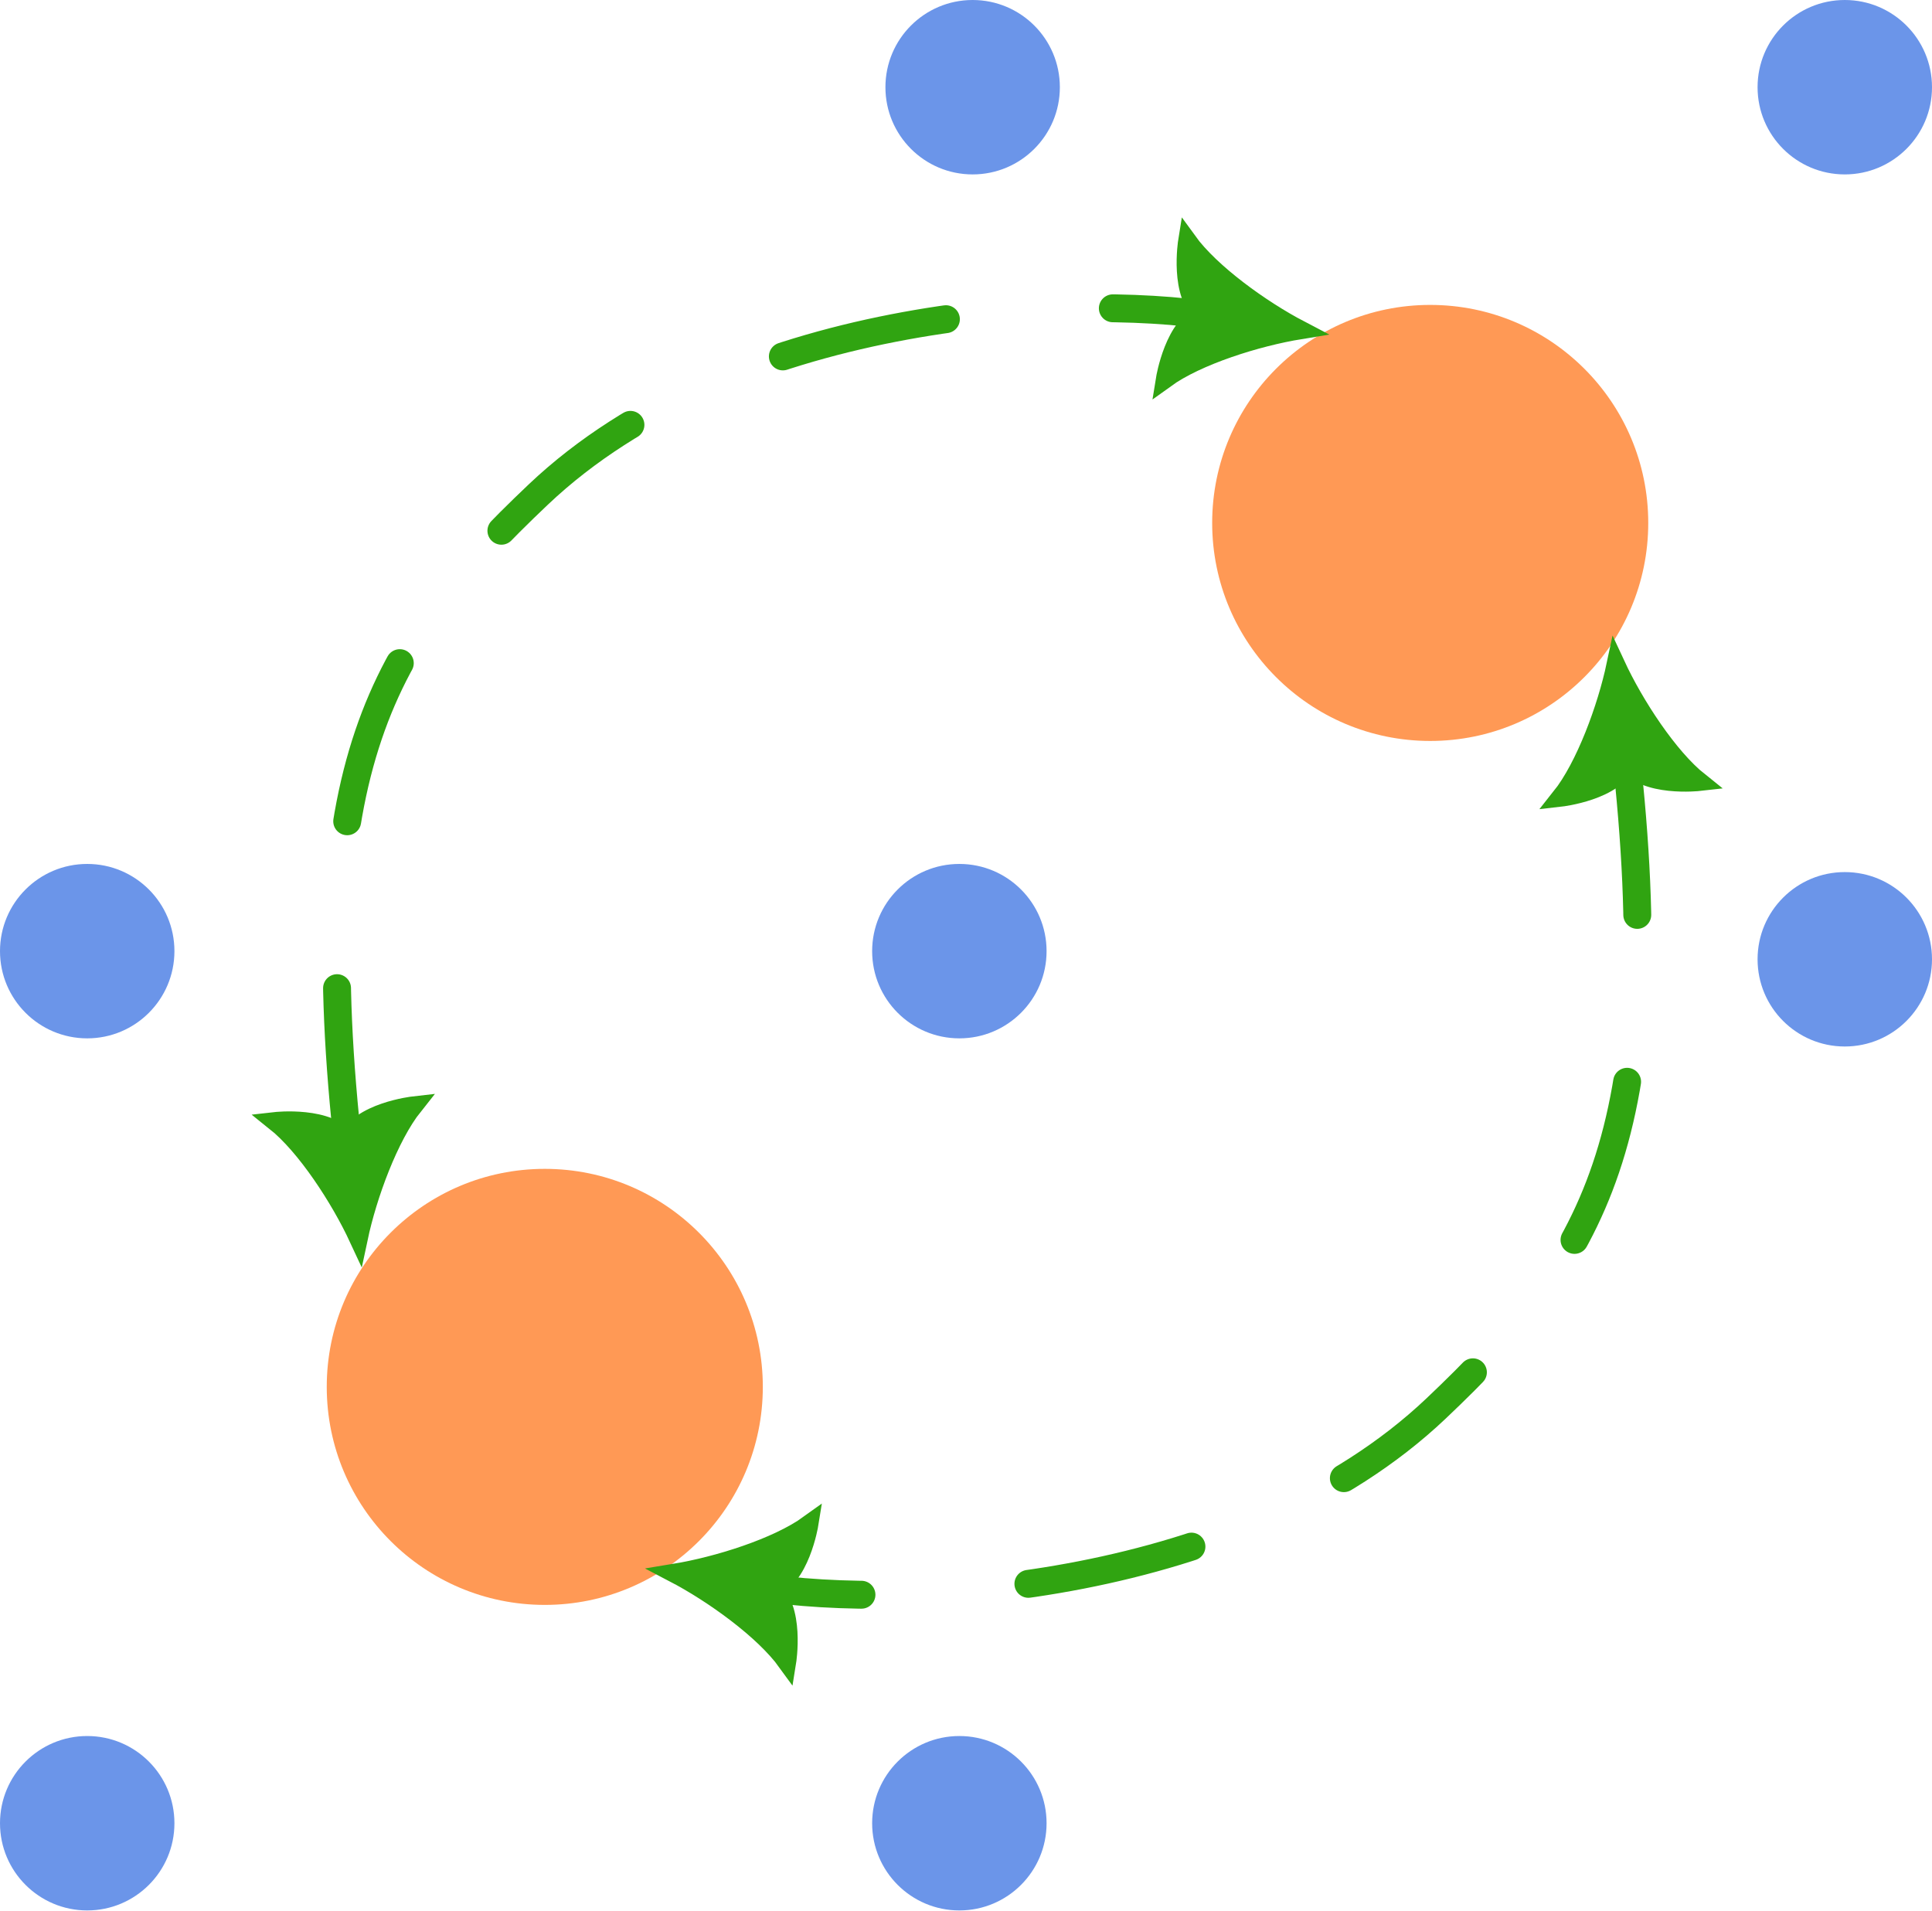
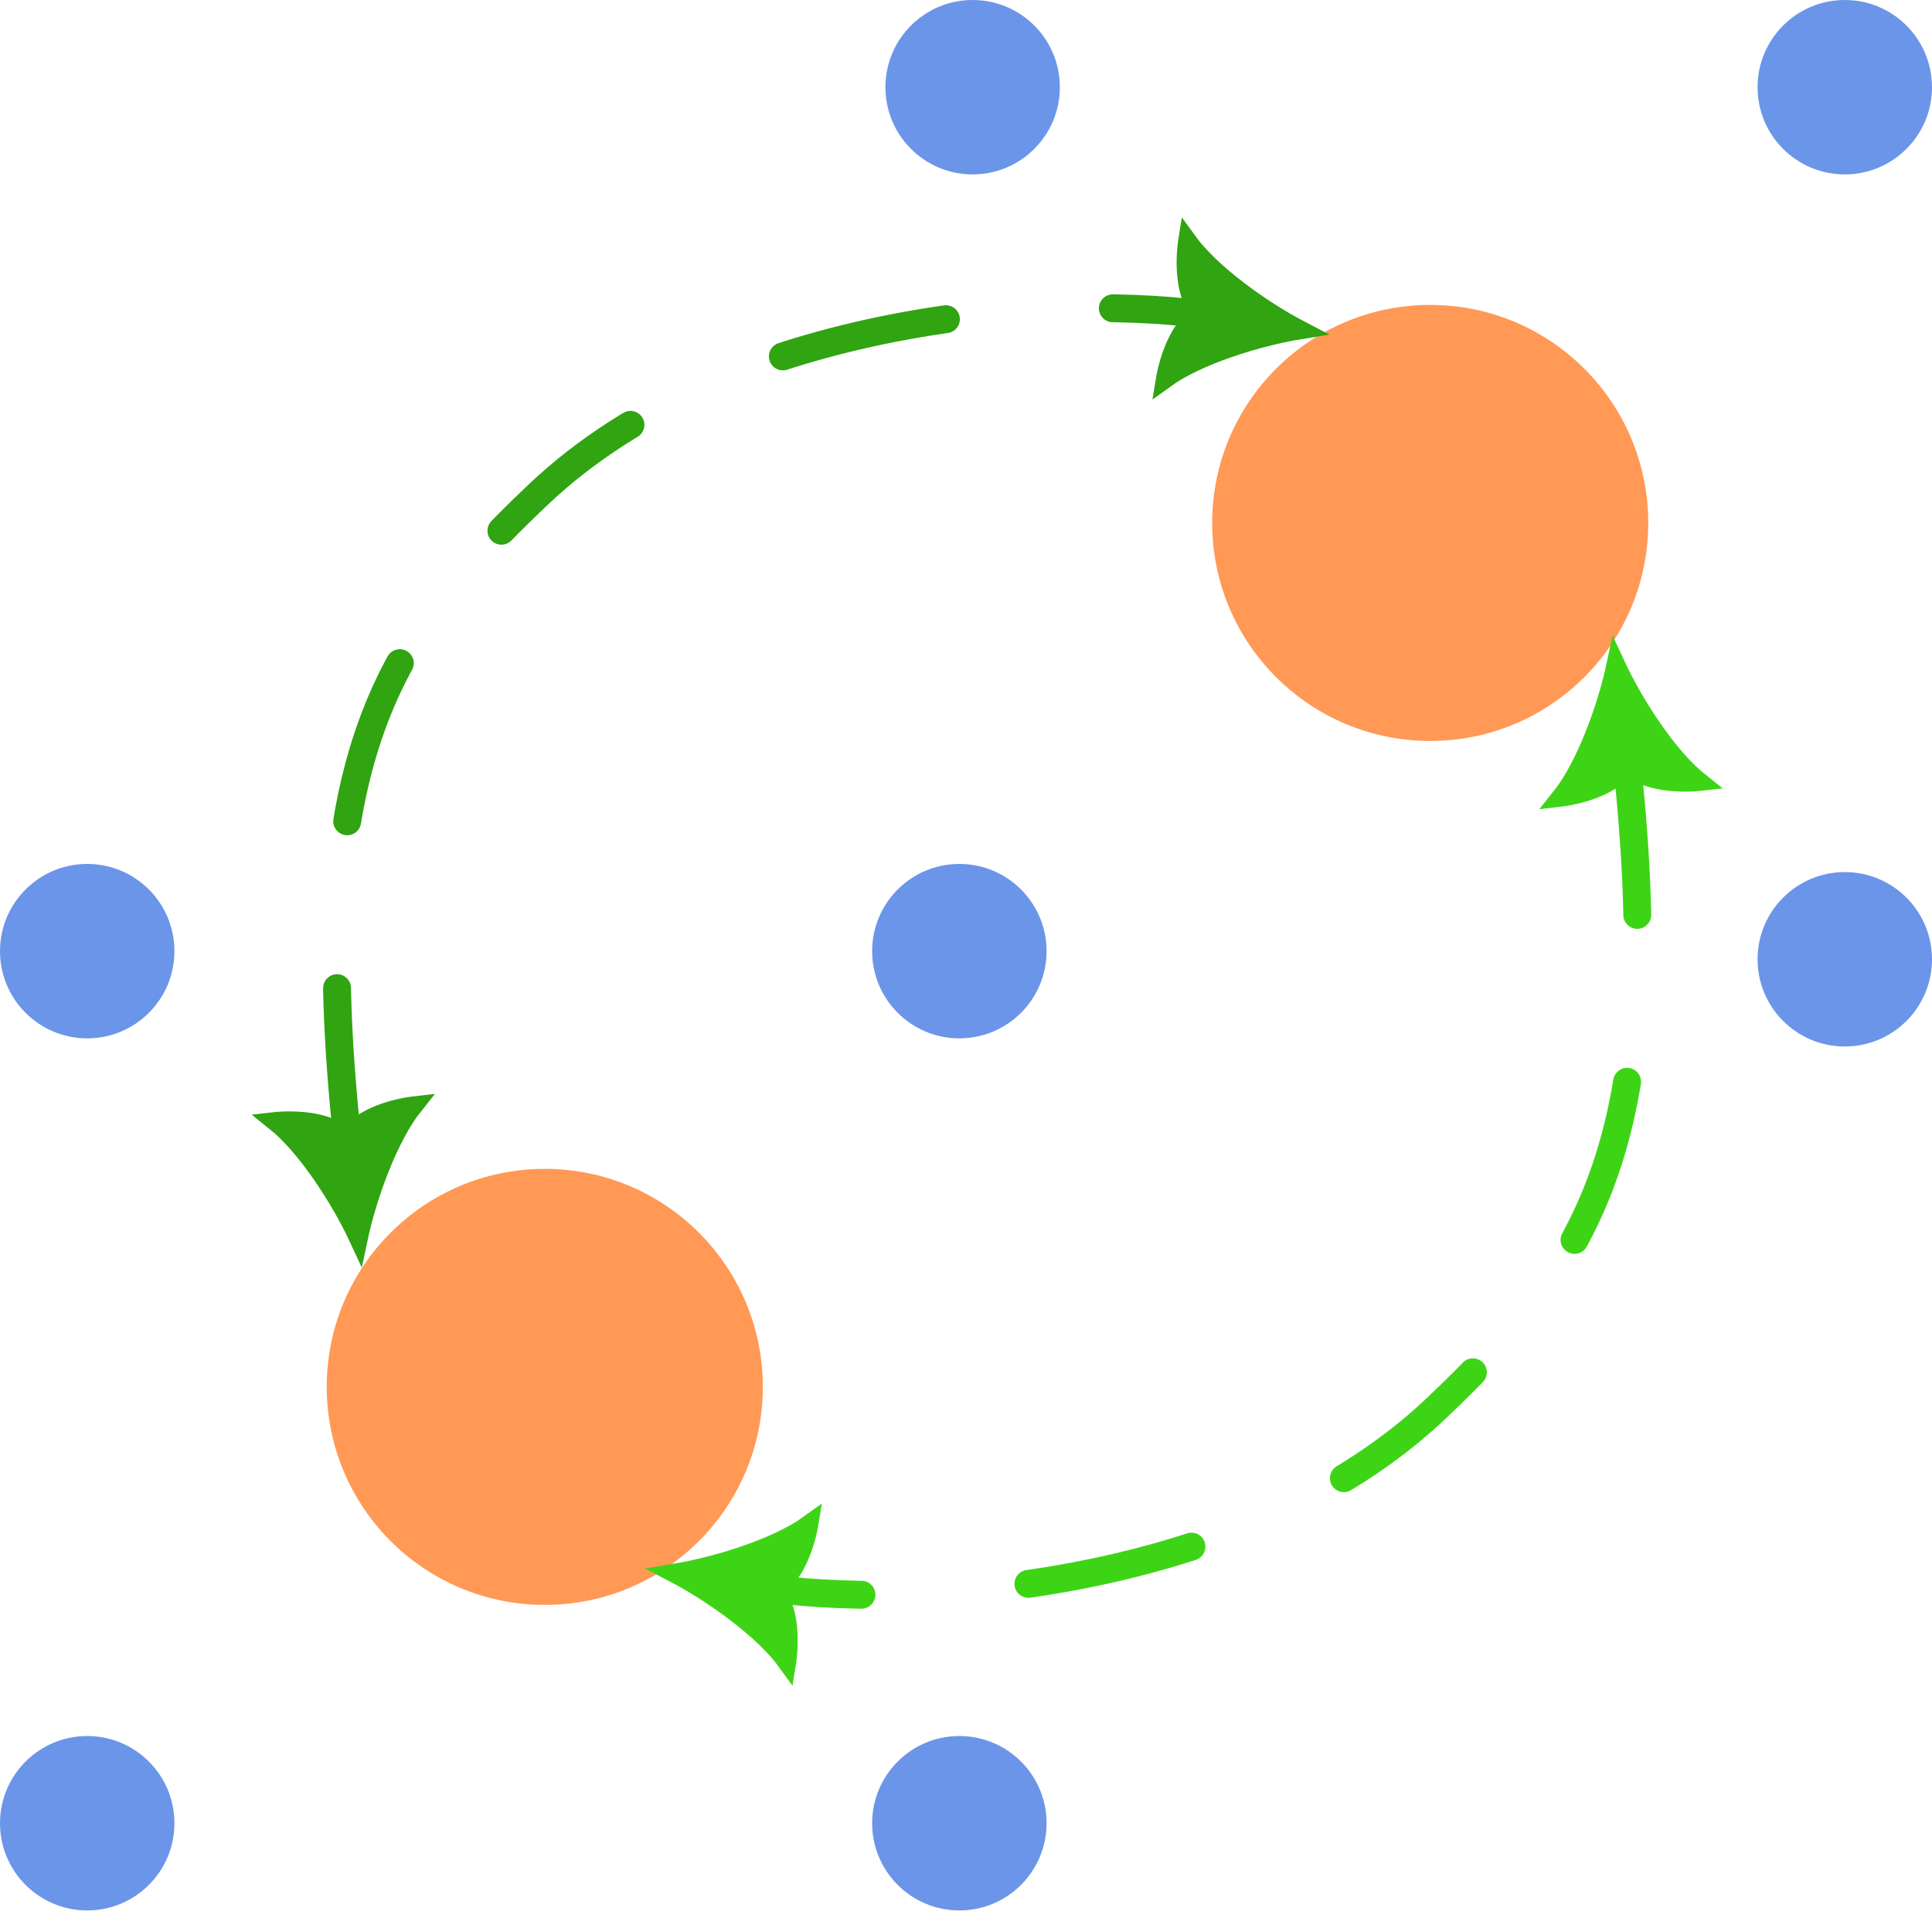
<svg xmlns="http://www.w3.org/2000/svg" width="221.523mm" height="219.066mm" viewBox="0 0 221.523 219.066" version="1.1" id="svg1" xml:space="preserve">
  <defs id="defs1">
+     <linearGradient id="swatch1">
+       <stop style="stop-color:#000000;stop-opacity:1;" offset="0" id="stop1" />
+     </linearGradient>
    <rect x="909.508" y="439.196" width="449.337" height="121.623" id="rect11" />
    <rect x="876.403" y="101.988" width="312.878" height="238.548" id="rect9" />
    <rect x="1073.464" y="145.203" width="309.42" height="203.975" id="rect8" />
    <marker style="overflow:visible" id="ArrowTriangleStylized-5" refX="0" refY="0" orient="auto-start-reverse" markerWidth="1" markerHeight="1" viewBox="0 0 1 1" preserveAspectRatio="xMidYMid">
      <path transform="scale(0.5)" style="fill:context-stroke;fill-rule:evenodd;stroke:context-stroke;stroke-width:1pt" d="m 6,0 c -3,1 -7,3 -9,5 0,0 0,-4 2,-5 -2,-1 -2,-5 -2,-5 2,2 6,4 9,5 z" id="path4-5" />
    </marker>
    <marker style="overflow:visible" id="marker8-8" refX="0" refY="0" orient="auto-start-reverse" markerWidth="1" markerHeight="1" viewBox="0 0 1 1" preserveAspectRatio="xMidYMid">
      <path transform="scale(0.5)" style="fill:context-stroke;fill-rule:evenodd;stroke:context-stroke;stroke-width:1pt" d="m 6,0 c -3,1 -7,3 -9,5 0,0 0,-4 2,-5 -2,-1 -2,-5 -2,-5 2,2 6,4 9,5 z" id="path8-2" />
    </marker>
    <marker style="overflow:visible" id="ArrowTriangleStylized-5-8" refX="0" refY="0" orient="auto-start-reverse" markerWidth="1" markerHeight="1" viewBox="0 0 1 1" preserveAspectRatio="xMidYMid">
      <path transform="scale(0.5)" style="fill:context-stroke;fill-rule:evenodd;stroke:context-stroke;stroke-width:1pt" d="m 6,0 c -3,1 -7,3 -9,5 0,0 0,-4 2,-5 -2,-1 -2,-5 -2,-5 2,2 6,4 9,5 z" id="path4-5-5" />
    </marker>
    <marker style="overflow:visible" id="marker8-8-8" refX="0" refY="0" orient="auto-start-reverse" markerWidth="1" markerHeight="1" viewBox="0 0 1 1" preserveAspectRatio="xMidYMid">
      <path transform="scale(0.5)" style="fill:context-stroke;fill-rule:evenodd;stroke:context-stroke;stroke-width:1pt" d="m 6,0 c -3,1 -7,3 -9,5 0,0 0,-4 2,-5 -2,-1 -2,-5 -2,-5 2,2 6,4 9,5 z" id="path8-2-3" />
    </marker>
  </defs>
  <g id="layer1" transform="translate(7.07224,-38.96694)">
    <g id="layer1-0" transform="translate(42.92776,188.0331)">
      <circle style="fill:#ff9955;stroke-width:0.372" id="path1" cx="12.465" cy="9.965" r="25" />
      <circle style="fill:#6b95e9;fill-opacity:1;stroke-width:0.232" id="path2-9-2" cx="-40" cy="60" r="10" />
      <circle style="fill:#6b95e9;fill-opacity:1;stroke-width:0.232" id="path2-9-2-9" cx="-40" cy="-40" r="10" />
      <circle style="fill:#6b95e9;fill-opacity:1;stroke-width:0.232" id="path2-9-2-9-54" cx="60" cy="-40" r="10" />
      <circle style="fill:#6b95e9;fill-opacity:1;stroke-width:0.232" id="path2-9-2-9-7" cx="60" cy="60" r="10" />
      <circle style="fill:#ff9955;stroke-width:0.372" id="path1-8" cx="113.988" cy="-89.102" r="25" />
      <circle style="fill:#6b95e9;fill-opacity:1;stroke-width:0.232" id="path2-9-2-9-4" cx="61.523" cy="-139.066" r="10" />
      <circle style="fill:#6b95e9;fill-opacity:1;stroke-width:0.232" id="path2-9-2-9-54-7" cx="161.523" cy="-139.066" r="10" />
      <circle style="fill:#6b95e9;fill-opacity:1;stroke-width:0.232" id="path2-9-2-9-7-9" cx="161.523" cy="-39.066" r="10" />
      <text xml:space="preserve" transform="matrix(0.2645833,0,0,0.2645833,-50,-149.0661)" id="text8" style="white-space:pre;shape-inside:url(#rect8);display:inline;fill:none;fill-opacity:0.311;stroke:#000000;stroke-width:12.095;stroke-linecap:round;stroke-dasharray:72.567, 72.567;stroke-dashoffset:0;stroke-opacity:1" />
      <text xml:space="preserve" transform="matrix(0.2645833,0,0,0.2645833,-50,-149.0661)" id="text9" style="font-style:normal;font-variant:normal;font-weight:normal;font-stretch:normal;font-family:'Times New Roman';-inkscape-font-specification:'Times New Roman, ';white-space:pre;shape-inside:url(#rect9);display:inline;fill:none;fill-opacity:0.311;stroke:#000000;stroke-width:12.095;stroke-linecap:round;stroke-dasharray:72.567, 72.567;stroke-dashoffset:0;stroke-opacity:1" />
      <text xml:space="preserve" style="font-style:normal;font-variant:normal;font-weight:normal;font-stretch:normal;font-size:3.175px;font-family:'Times New Roman';-inkscape-font-specification:'Times New Roman, ';fill:none;fill-opacity:0.311;stroke:#000000;stroke-width:0.4;stroke-linecap:round;stroke-dasharray:none;stroke-dashoffset:0;stroke-opacity:1" x="195.602" y="-116.136" id="text10">
        <tspan id="tspan10" style="stroke-width:0.4;stroke-dasharray:none;stroke-dashoffset:0" x="195.602" y="-116.136" />
      </text>
    </g>
    <path style="fill:none;fill-opacity:0.311;stroke:#30a411;stroke-width:3.2;stroke-linecap:round;stroke-dasharray:19.2, 19.2;stroke-dashoffset:0;stroke-opacity:1;marker-start:url(#ArrowTriangleStylized-5);marker-end:url(#marker8-8)" d="m 32.949,171.421 c -5.04,-44.483 3.74,-58.735 21.711,-75.759 C 76.687,74.796 115.147,72.465 132.546,75.269" id="path6-8" />
-     <path style="fill:none;fill-opacity:0.311;stroke:#30a411;stroke-width:3.2;stroke-linecap:round;stroke-dasharray:19.2, 19.2;stroke-dashoffset:0;stroke-opacity:1;marker-start:url(#ArrowTriangleStylized-5-8);marker-end:url(#marker8-8-8)" d="m 179.283,124.731 c 5.04,44.483 -3.74,58.735 -21.711,75.759 -22.027,20.866 -60.487,23.198 -77.886,20.393" id="path6-8-6" />
+     <path style="fill:none;fill-opacity:1;stroke:#3ed416;stroke-width:3.2;stroke-linecap:round;stroke-dasharray:19.2, 19.2;stroke-dashoffset:0;stroke-opacity:1;marker-start:url(#ArrowTriangleStylized-5-8);marker-end:url(#marker8-8-8)" d="m 179.283,124.731 c 5.04,44.483 -3.74,58.735 -21.711,75.759 -22.027,20.866 -60.487,23.198 -77.886,20.393" id="path6-8-6" />
  </g>
</svg>
